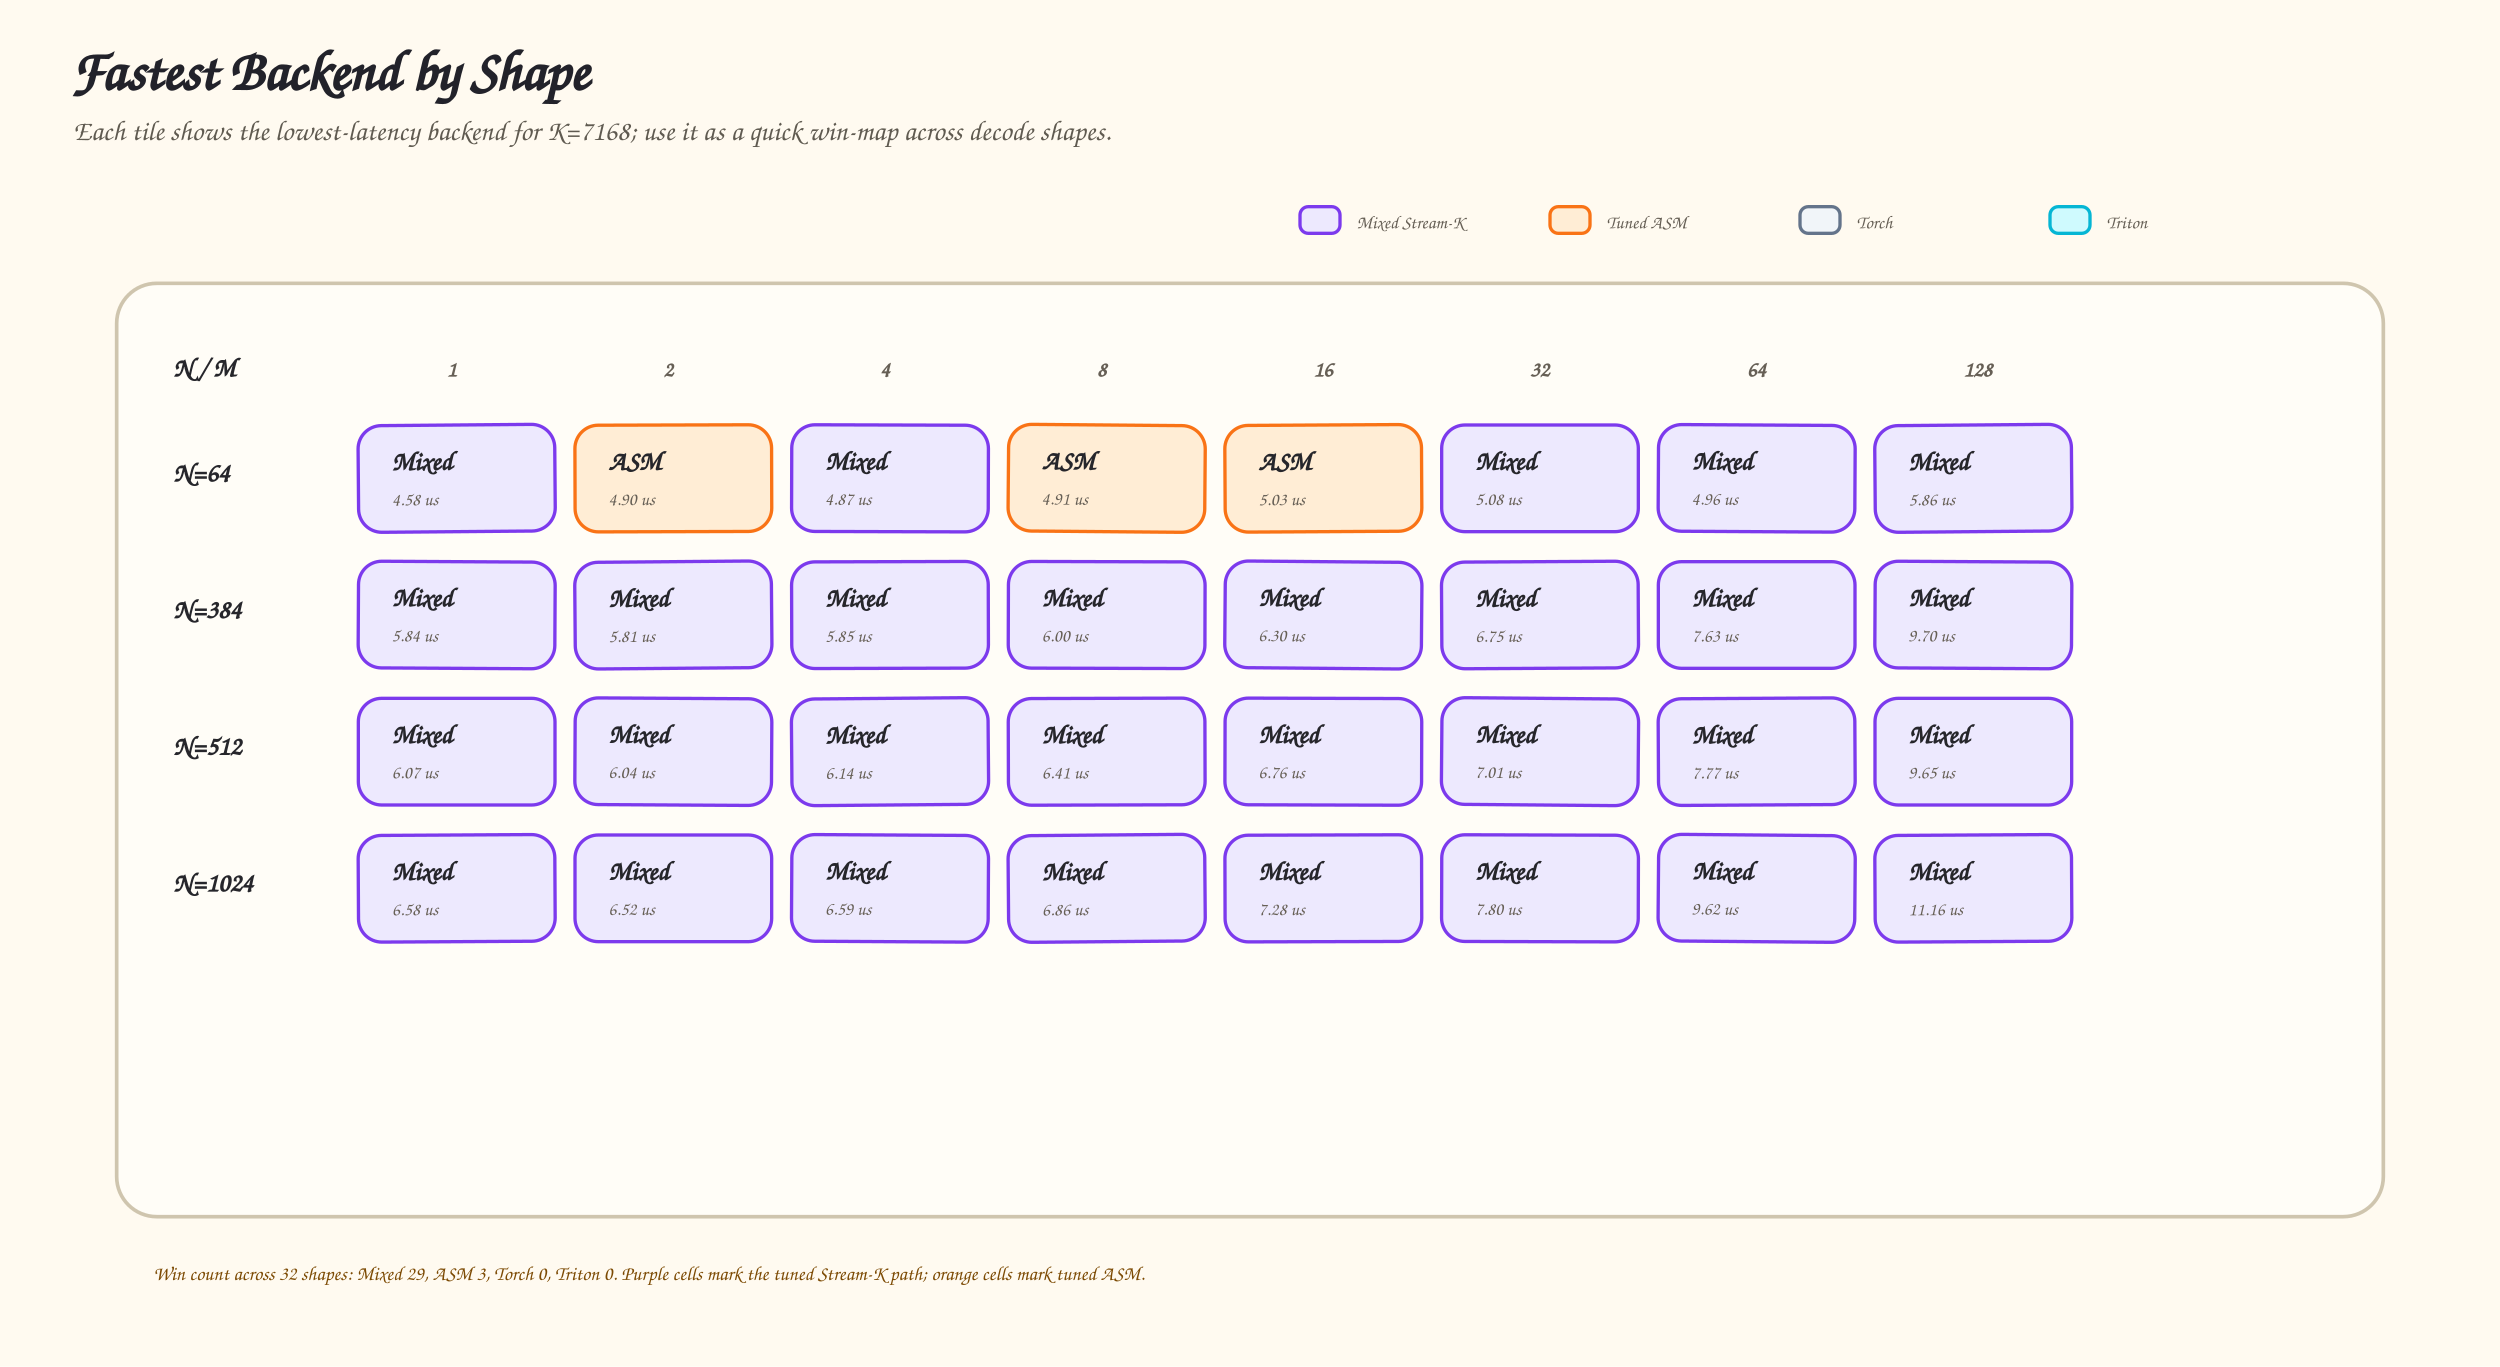
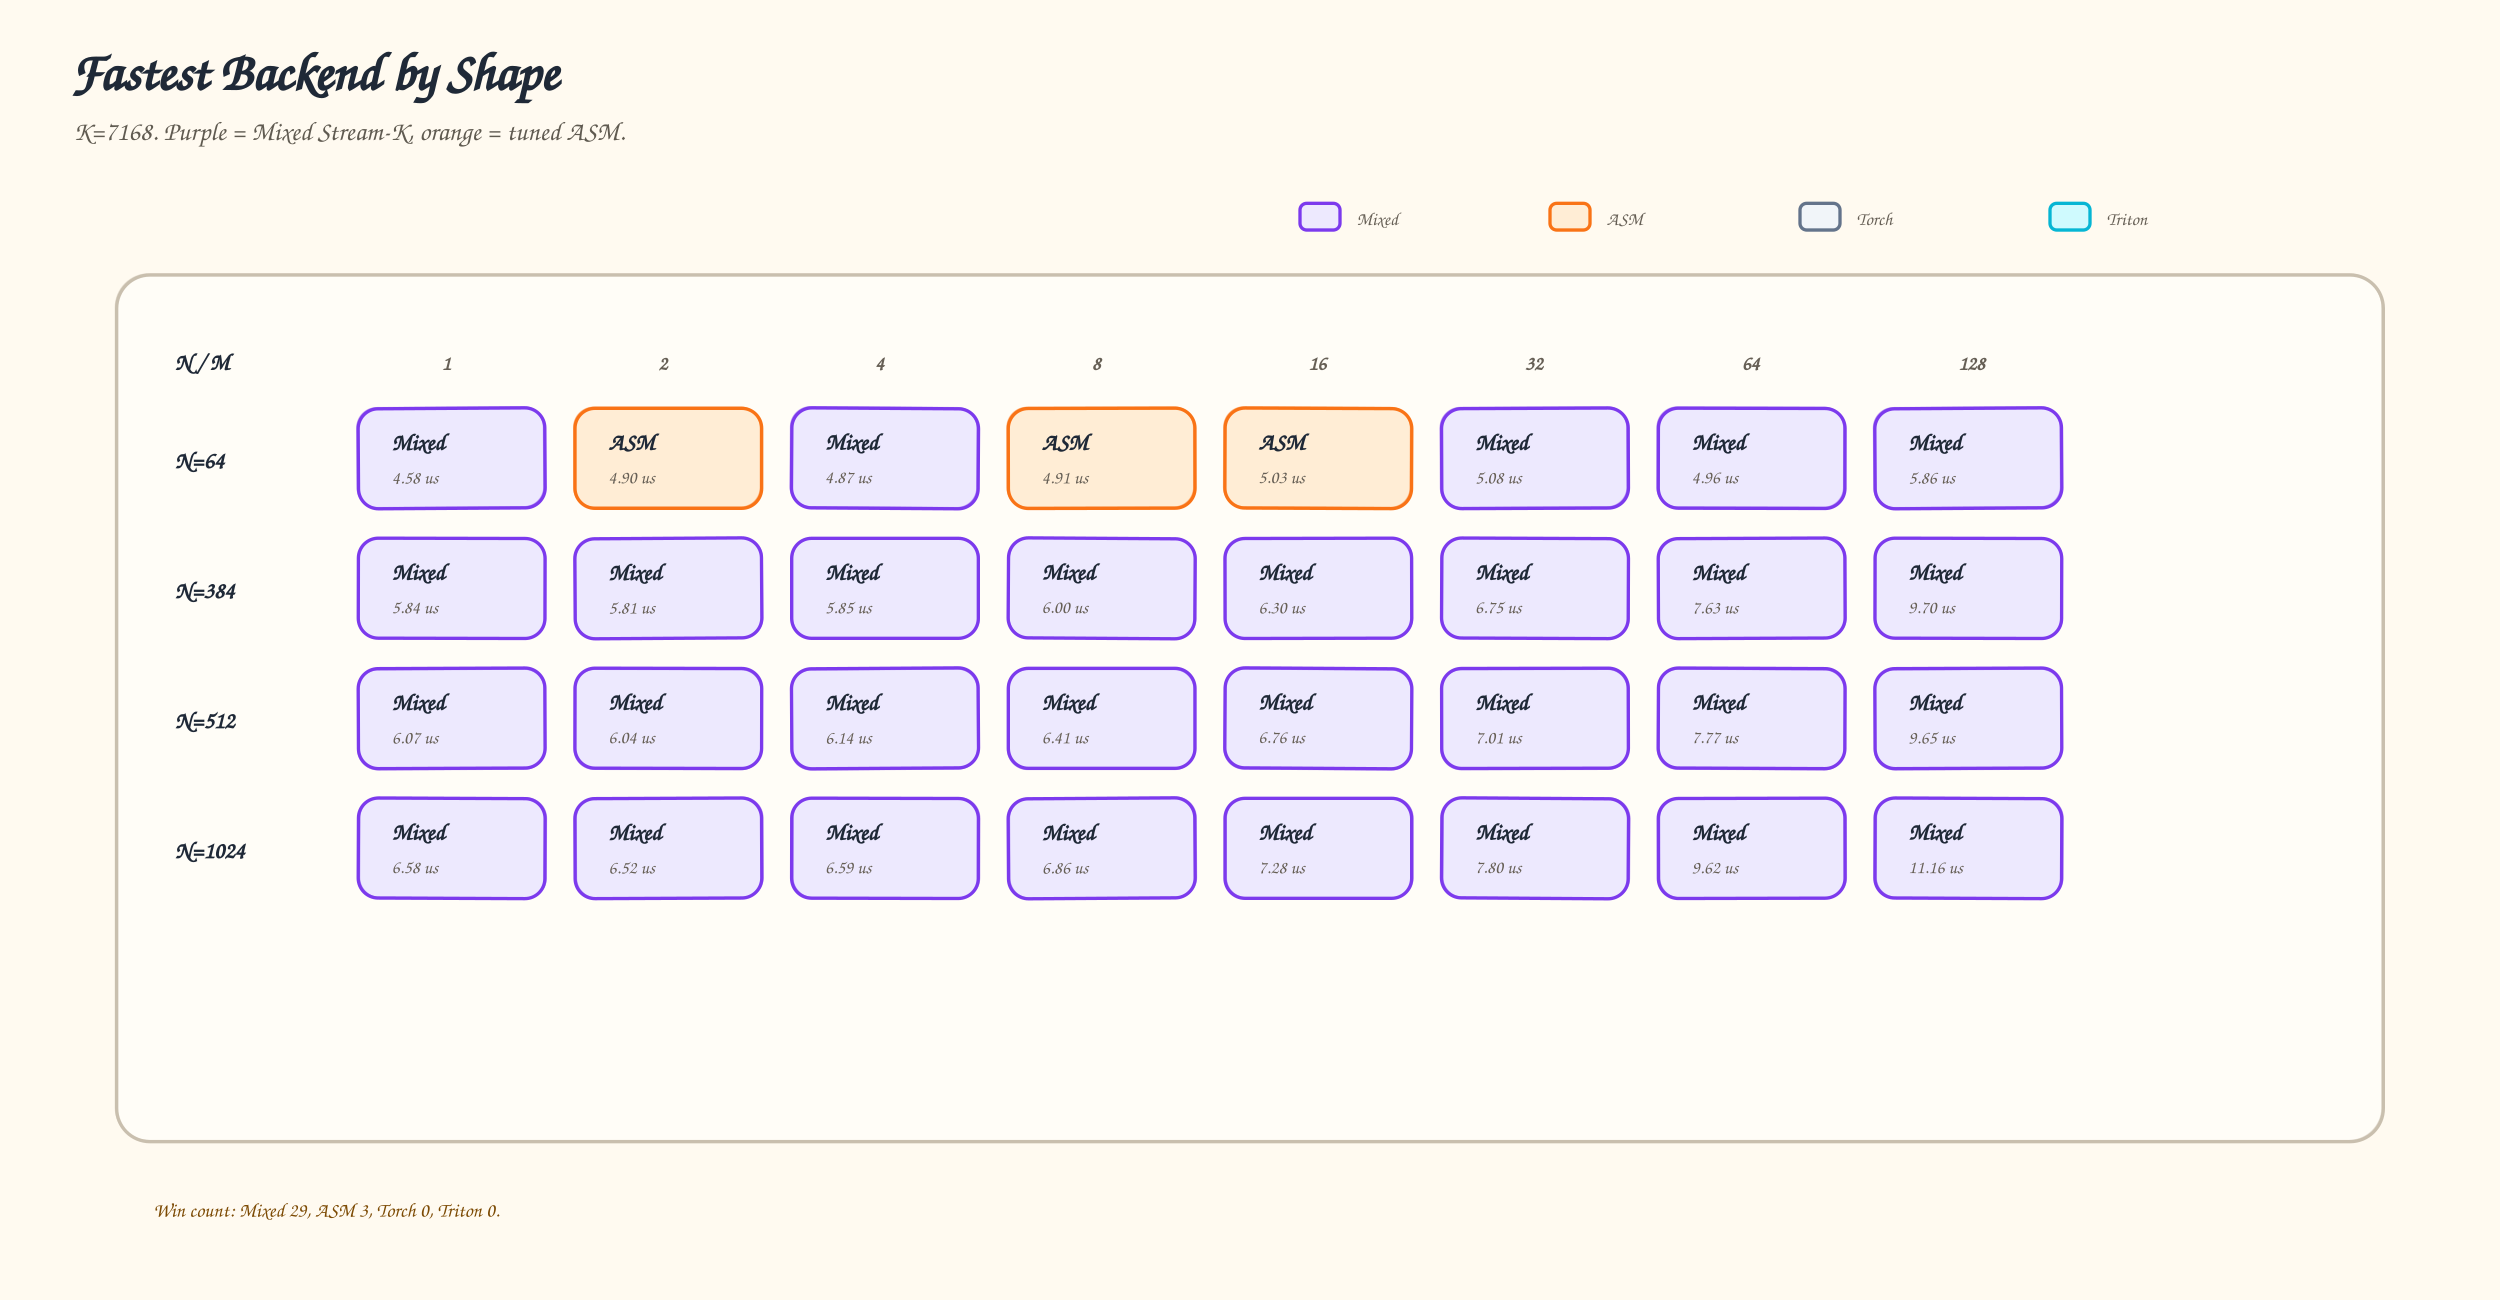
- <svg xmlns="http://www.w3.org/2000/svg" width="1500" height="820" viewBox="0 0 1500 820" role="img" aria-labelledby="title desc">
+ <svg xmlns="http://www.w3.org/2000/svg" width="1500" height="780" viewBox="0 0 1500 780" role="img" aria-labelledby="title desc">
  <defs>
-     <marker id="arrow" markerWidth="10" markerHeight="10" refX="8" refY="3.5" orient="auto" markerUnits="strokeWidth">
-       <path d="M0,0 C3,1 6,3 9,3.5 C6,4 3,6 0,7 Z" fill="#3f3f46" />
+     <marker id="arrow" markerWidth="10" markerHeight="10" refX="8" refY="4" orient="auto" markerUnits="strokeWidth">
+       <path d="M0,0 C3,1 6,3 9,4 C6,5 3,7 0,8 Z" fill="#3f3f46" />
    </marker>
    <style>
-     .bg{fill:#fffaf0}.card{fill:#fffdf7;stroke:#cfc5ae;stroke-width:2.2;rx:24;}
-     .sketch{}.title{font:700 34px "Comic Sans MS", "Comic Neue", "Chalkboard SE", cursive;fill:#22222a}.subtitle{font:500 17px "Comic Sans MS", "Comic Neue", "Chalkboard SE", cursive;fill:#5f5a50}
-     .label{font:700 16px "Comic Sans MS", "Comic Neue", "Chalkboard SE", cursive;fill:#26262b}.axis{font:700 13px "Comic Sans MS", "Comic Neue", "Chalkboard SE", cursive;fill:#665f55}
-     .tiny{font:600 11px "Comic Sans MS", "Comic Neue", "Chalkboard SE", cursive;fill:#665f55}.num{font:800 21px "Comic Sans MS", "Comic Neue", "Chalkboard SE", cursive}.subnum{font:600 11px "Comic Sans MS", "Comic Neue", "Chalkboard SE", cursive}
-     .line{fill:none;stroke-width:3.4;stroke-linejoin:round;stroke-linecap:round;}.dot{stroke:#fffdf7;stroke-width:2;}.tick{stroke:#dfd6c8;stroke-width:1;stroke-dasharray:5 6}.note{font:500 12px "Comic Sans MS", "Comic Neue", "Chalkboard SE", cursive;fill:#7c4a03;}
+     .bg{fill:#fffaf0}.paper{fill:#fffdf7;stroke:#c9bfae;stroke-width:2;rx:20}.title{font:800 32px "Comic Sans MS","Comic Neue","Chalkboard SE",cursive;fill:#1f2937}.subtitle{font:500 16px "Comic Sans MS","Comic Neue","Chalkboard SE",cursive;fill:#5f5a50}.label{font:700 14px "Comic Sans MS","Comic Neue","Chalkboard SE",cursive;fill:#1f2937}.axis{font:700 12px "Comic Sans MS","Comic Neue","Chalkboard SE",cursive;fill:#665f55}.tiny{font:600 11px "Comic Sans MS","Comic Neue","Chalkboard SE",cursive;fill:#665f55}.num{font:800 18px "Comic Sans MS","Comic Neue","Chalkboard SE",cursive;fill:#1f2937}.stat{font:800 26px "Comic Sans MS","Comic Neue","Chalkboard SE",cursive;fill:#1f2937}.small{font:500 13px "Comic Sans MS","Comic Neue","Chalkboard SE",cursive;fill:#5f5a50}.line{fill:none;stroke-width:3.2;stroke-linecap:round;stroke-linejoin:round}.thin{fill:none;stroke:#c9bfae;stroke-width:1.4;stroke-linecap:round}.tick{stroke:#e3dacd;stroke-width:1.2;stroke-dasharray:4 6}.dot{stroke:#fffdf7;stroke-width:2}.note{font:600 12px "Comic Sans MS","Comic Neue","Chalkboard SE",cursive;fill:#7c4a03}.arrow{stroke:#3f3f46;stroke-width:2.4;fill:none;marker-end:url(#arrow);stroke-linecap:round;stroke-linejoin:round}
  </style>
  </defs>
-   <rect class="bg" width="1500" height="820" />
+   <rect class="bg" width="1500" height="780" />
  <text x="42" y="54" class="title">Fastest Backend by Shape</text>
-   <text x="44" y="84" class="subtitle">Each tile shows the lowest-latency backend for K=7168; use it as a quick win-map across decode shapes.</text>
-   <rect class="sketch" x="780" y="124" width="24" height="16" rx="5" fill="#ede9fe" stroke="#7c3aed" stroke-width="2" />
-   <text x="814" y="137" class="tiny">Mixed Stream-K</text>
-   <rect class="sketch" x="930" y="124" width="24" height="16" rx="5" fill="#ffedd5" stroke="#f97316" stroke-width="2" />
-   <text x="964" y="137" class="tiny">Tuned ASM</text>
-   <rect class="sketch" x="1080" y="124" width="24" height="16" rx="5" fill="#f1f5f9" stroke="#64748b" stroke-width="2" />
-   <text x="1114" y="137" class="tiny">Torch</text>
-   <rect class="sketch" x="1230" y="124" width="24" height="16" rx="5" fill="#cffafe" stroke="#06b6d4" stroke-width="2" />
-   <text x="1264" y="137" class="tiny">Triton</text>
-   <rect class="card sketch" x="70" y="170" width="1360" height="560" />
-   <text x="104" y="226" class="label">N / M</text>
-   <text x="268.0" y="226" class="axis">1</text>
-   <text x="398.0" y="226" class="axis">2</text>
-   <text x="528.0" y="226" class="axis">4</text>
-   <text x="658.0" y="226" class="axis">8</text>
-   <text x="788.0" y="226" class="axis">16</text>
-   <text x="918.0" y="226" class="axis">32</text>
-   <text x="1048.0" y="226" class="axis">64</text>
-   <text x="1178.0" y="226" class="axis">128</text>
-   <text x="104" y="289" class="label">N=64</text>
-   <g transform="rotate(-0.48 274 287)">
-     <rect class="sketch" x="215" y="255" width="118" height="64" rx="14" fill="#ede9fe" stroke="#7c3aed" stroke-width="2" />
-     <text x="235" y="282" class="label">Mixed</text>
-     <text x="235" y="303" class="tiny">4.58 us</text>
-   </g>
-   <g transform="rotate(-0.16 404 287)">
-     <rect class="sketch" x="345" y="255" width="118" height="64" rx="14" fill="#ffedd5" stroke="#f97316" stroke-width="2" />
-     <text x="365" y="282" class="label">ASM</text>
-     <text x="365" y="303" class="tiny">4.90 us</text>
-   </g>
-   <g transform="rotate(0.16 534 287)">
-     <rect class="sketch" x="475" y="255" width="118" height="64" rx="14" fill="#ede9fe" stroke="#7c3aed" stroke-width="2" />
-     <text x="495" y="282" class="label">Mixed</text>
-     <text x="495" y="303" class="tiny">4.87 us</text>
-   </g>
-   <g transform="rotate(0.48 664 287)">
-     <rect class="sketch" x="605" y="255" width="118" height="64" rx="14" fill="#ffedd5" stroke="#f97316" stroke-width="2" />
-     <text x="625" y="282" class="label">ASM</text>
-     <text x="625" y="303" class="tiny">4.91 us</text>
-   </g>
-   <g transform="rotate(-0.32 794 287)">
-     <rect class="sketch" x="735" y="255" width="118" height="64" rx="14" fill="#ffedd5" stroke="#f97316" stroke-width="2" />
-     <text x="755" y="282" class="label">ASM</text>
-     <text x="755" y="303" class="tiny">5.03 us</text>
-   </g>
-   <g transform="rotate(0.00 924 287)">
-     <rect class="sketch" x="865" y="255" width="118" height="64" rx="14" fill="#ede9fe" stroke="#7c3aed" stroke-width="2" />
-     <text x="885" y="282" class="label">Mixed</text>
-     <text x="885" y="303" class="tiny">5.08 us</text>
-   </g>
-   <g transform="rotate(0.32 1054 287)">
-     <rect class="sketch" x="995" y="255" width="118" height="64" rx="14" fill="#ede9fe" stroke="#7c3aed" stroke-width="2" />
-     <text x="1015" y="282" class="label">Mixed</text>
-     <text x="1015" y="303" class="tiny">4.96 us</text>
-   </g>
-   <g transform="rotate(-0.48 1184 287)">
-     <rect class="sketch" x="1125" y="255" width="118" height="64" rx="14" fill="#ede9fe" stroke="#7c3aed" stroke-width="2" />
-     <text x="1145" y="282" class="label">Mixed</text>
-     <text x="1145" y="303" class="tiny">5.86 us</text>
-   </g>
-   <text x="104" y="371" class="label">N=384</text>
-   <g transform="rotate(0.32 274 369)">
-     <rect class="sketch" x="215" y="337" width="118" height="64" rx="14" fill="#ede9fe" stroke="#7c3aed" stroke-width="2" />
-     <text x="235" y="364" class="label">Mixed</text>
-     <text x="235" y="385" class="tiny">5.84 us</text>
-   </g>
-   <g transform="rotate(-0.48 404 369)">
-     <rect class="sketch" x="345" y="337" width="118" height="64" rx="14" fill="#ede9fe" stroke="#7c3aed" stroke-width="2" />
-     <text x="365" y="364" class="label">Mixed</text>
-     <text x="365" y="385" class="tiny">5.81 us</text>
-   </g>
-   <g transform="rotate(-0.16 534 369)">
-     <rect class="sketch" x="475" y="337" width="118" height="64" rx="14" fill="#ede9fe" stroke="#7c3aed" stroke-width="2" />
-     <text x="495" y="364" class="label">Mixed</text>
-     <text x="495" y="385" class="tiny">5.85 us</text>
-   </g>
-   <g transform="rotate(0.16 664 369)">
-     <rect class="sketch" x="605" y="337" width="118" height="64" rx="14" fill="#ede9fe" stroke="#7c3aed" stroke-width="2" />
-     <text x="625" y="364" class="label">Mixed</text>
-     <text x="625" y="385" class="tiny">6.00 us</text>
-   </g>
-   <g transform="rotate(0.48 794 369)">
-     <rect class="sketch" x="735" y="337" width="118" height="64" rx="14" fill="#ede9fe" stroke="#7c3aed" stroke-width="2" />
-     <text x="755" y="364" class="label">Mixed</text>
-     <text x="755" y="385" class="tiny">6.30 us</text>
-   </g>
-   <g transform="rotate(-0.32 924 369)">
-     <rect class="sketch" x="865" y="337" width="118" height="64" rx="14" fill="#ede9fe" stroke="#7c3aed" stroke-width="2" />
-     <text x="885" y="364" class="label">Mixed</text>
-     <text x="885" y="385" class="tiny">6.75 us</text>
-   </g>
-   <g transform="rotate(0.00 1054 369)">
-     <rect class="sketch" x="995" y="337" width="118" height="64" rx="14" fill="#ede9fe" stroke="#7c3aed" stroke-width="2" />
-     <text x="1015" y="364" class="label">Mixed</text>
-     <text x="1015" y="385" class="tiny">7.63 us</text>
-   </g>
-   <g transform="rotate(0.32 1184 369)">
-     <rect class="sketch" x="1125" y="337" width="118" height="64" rx="14" fill="#ede9fe" stroke="#7c3aed" stroke-width="2" />
-     <text x="1145" y="364" class="label">Mixed</text>
-     <text x="1145" y="385" class="tiny">9.70 us</text>
-   </g>
-   <text x="104" y="453" class="label">N=512</text>
-   <g transform="rotate(0.00 274 451)">
-     <rect class="sketch" x="215" y="419" width="118" height="64" rx="14" fill="#ede9fe" stroke="#7c3aed" stroke-width="2" />
-     <text x="235" y="446" class="label">Mixed</text>
-     <text x="235" y="467" class="tiny">6.07 us</text>
-   </g>
-   <g transform="rotate(0.32 404 451)">
-     <rect class="sketch" x="345" y="419" width="118" height="64" rx="14" fill="#ede9fe" stroke="#7c3aed" stroke-width="2" />
-     <text x="365" y="446" class="label">Mixed</text>
-     <text x="365" y="467" class="tiny">6.04 us</text>
-   </g>
-   <g transform="rotate(-0.48 534 451)">
-     <rect class="sketch" x="475" y="419" width="118" height="64" rx="14" fill="#ede9fe" stroke="#7c3aed" stroke-width="2" />
-     <text x="495" y="446" class="label">Mixed</text>
-     <text x="495" y="467" class="tiny">6.14 us</text>
-   </g>
-   <g transform="rotate(-0.16 664 451)">
-     <rect class="sketch" x="605" y="419" width="118" height="64" rx="14" fill="#ede9fe" stroke="#7c3aed" stroke-width="2" />
-     <text x="625" y="446" class="label">Mixed</text>
-     <text x="625" y="467" class="tiny">6.41 us</text>
-   </g>
-   <g transform="rotate(0.16 794 451)">
-     <rect class="sketch" x="735" y="419" width="118" height="64" rx="14" fill="#ede9fe" stroke="#7c3aed" stroke-width="2" />
-     <text x="755" y="446" class="label">Mixed</text>
-     <text x="755" y="467" class="tiny">6.76 us</text>
-   </g>
-   <g transform="rotate(0.48 924 451)">
-     <rect class="sketch" x="865" y="419" width="118" height="64" rx="14" fill="#ede9fe" stroke="#7c3aed" stroke-width="2" />
-     <text x="885" y="446" class="label">Mixed</text>
-     <text x="885" y="467" class="tiny">7.01 us</text>
-   </g>
-   <g transform="rotate(-0.32 1054 451)">
-     <rect class="sketch" x="995" y="419" width="118" height="64" rx="14" fill="#ede9fe" stroke="#7c3aed" stroke-width="2" />
-     <text x="1015" y="446" class="label">Mixed</text>
-     <text x="1015" y="467" class="tiny">7.77 us</text>
-   </g>
-   <g transform="rotate(0.00 1184 451)">
-     <rect class="sketch" x="1125" y="419" width="118" height="64" rx="14" fill="#ede9fe" stroke="#7c3aed" stroke-width="2" />
-     <text x="1145" y="446" class="label">Mixed</text>
-     <text x="1145" y="467" class="tiny">9.65 us</text>
-   </g>
-   <text x="104" y="535" class="label">N=1024</text>
-   <g transform="rotate(-0.32 274 533)">
-     <rect class="sketch" x="215" y="501" width="118" height="64" rx="14" fill="#ede9fe" stroke="#7c3aed" stroke-width="2" />
-     <text x="235" y="528" class="label">Mixed</text>
-     <text x="235" y="549" class="tiny">6.58 us</text>
-   </g>
-   <g transform="rotate(0.00 404 533)">
-     <rect class="sketch" x="345" y="501" width="118" height="64" rx="14" fill="#ede9fe" stroke="#7c3aed" stroke-width="2" />
-     <text x="365" y="528" class="label">Mixed</text>
-     <text x="365" y="549" class="tiny">6.52 us</text>
-   </g>
-   <g transform="rotate(0.32 534 533)">
-     <rect class="sketch" x="475" y="501" width="118" height="64" rx="14" fill="#ede9fe" stroke="#7c3aed" stroke-width="2" />
-     <text x="495" y="528" class="label">Mixed</text>
-     <text x="495" y="549" class="tiny">6.59 us</text>
-   </g>
-   <g transform="rotate(-0.48 664 533)">
-     <rect class="sketch" x="605" y="501" width="118" height="64" rx="14" fill="#ede9fe" stroke="#7c3aed" stroke-width="2" />
-     <text x="625" y="528" class="label">Mixed</text>
-     <text x="625" y="549" class="tiny">6.86 us</text>
-   </g>
-   <g transform="rotate(-0.16 794 533)">
-     <rect class="sketch" x="735" y="501" width="118" height="64" rx="14" fill="#ede9fe" stroke="#7c3aed" stroke-width="2" />
-     <text x="755" y="528" class="label">Mixed</text>
-     <text x="755" y="549" class="tiny">7.28 us</text>
-   </g>
-   <g transform="rotate(0.16 924 533)">
-     <rect class="sketch" x="865" y="501" width="118" height="64" rx="14" fill="#ede9fe" stroke="#7c3aed" stroke-width="2" />
-     <text x="885" y="528" class="label">Mixed</text>
-     <text x="885" y="549" class="tiny">7.80 us</text>
-   </g>
-   <g transform="rotate(0.48 1054 533)">
-     <rect class="sketch" x="995" y="501" width="118" height="64" rx="14" fill="#ede9fe" stroke="#7c3aed" stroke-width="2" />
-     <text x="1015" y="528" class="label">Mixed</text>
-     <text x="1015" y="549" class="tiny">9.62 us</text>
-   </g>
-   <g transform="rotate(-0.32 1184 533)">
-     <rect class="sketch" x="1125" y="501" width="118" height="64" rx="14" fill="#ede9fe" stroke="#7c3aed" stroke-width="2" />
-     <text x="1145" y="528" class="label">Mixed</text>
-     <text x="1145" y="549" class="tiny">11.16 us</text>
-   </g>
-   <text x="92" y="768" class="note">Win count across 32 shapes: Mixed 29, ASM 3, Torch 0, Triton 0. Purple cells mark the tuned Stream-K path; orange cells mark tuned ASM.</text>
+   <text x="44" y="84" class="subtitle">K=7168. Purple = Mixed Stream-K, orange = tuned ASM.</text>
+   <rect class="" x="780" y="122" width="24" height="16" rx="4" fill="#ede9fe" stroke="#7c3aed" stroke-width="2" />
+   <rect x="780.0" y="122.3" width="24" height="16" rx="4" fill="none" stroke="#7c3aed" stroke-width="1" opacity="0.45" />
+   <text x="814" y="135" class="tiny">Mixed</text>
+   <rect class="" x="930" y="122" width="24" height="16" rx="4" fill="#ffedd5" stroke="#f97316" stroke-width="2" />
+   <rect x="930.0" y="122.3" width="24" height="16" rx="4" fill="none" stroke="#f97316" stroke-width="1" opacity="0.45" />
+   <text x="964" y="135" class="tiny">ASM</text>
+   <rect class="" x="1080" y="122" width="24" height="16" rx="4" fill="#f1f5f9" stroke="#64748b" stroke-width="2" />
+   <rect x="1080.0" y="122.3" width="24" height="16" rx="4" fill="none" stroke="#64748b" stroke-width="1" opacity="0.45" />
+   <text x="1114" y="135" class="tiny">Torch</text>
+   <rect class="" x="1230" y="122" width="24" height="16" rx="4" fill="#cffafe" stroke="#06b6d4" stroke-width="2" />
+   <rect x="1230.0" y="122.3" width="24" height="16" rx="4" fill="none" stroke="#06b6d4" stroke-width="1" opacity="0.45" />
+   <text x="1264" y="135" class="tiny">Triton</text>
+   <rect class="" x="70" y="165" width="1360" height="520" rx="20" fill="#fffdf7" stroke="#c9bfae" stroke-width="2" />
+   <rect x="69.3" y="164.4" width="1360" height="520" rx="20" fill="none" stroke="#c9bfae" stroke-width="1" opacity="0.45" />
+   <text x="105" y="222" class="label">N / M</text>
+   <text x="265" y="222" class="axis">1</text>
+   <text x="395" y="222" class="axis">2</text>
+   <text x="525" y="222" class="axis">4</text>
+   <text x="655" y="222" class="axis">8</text>
+   <text x="785" y="222" class="axis">16</text>
+   <text x="915" y="222" class="axis">32</text>
+   <text x="1045" y="222" class="axis">64</text>
+   <text x="1175" y="222" class="axis">128</text>
+   <text x="105" y="281" class="label">N=64</text>
+   <g transform="rotate(-0.36 271 275)">
+     <rect class="" x="215" y="245" width="112" height="60" rx="12" fill="#ede9fe" stroke="#7c3aed" stroke-width="2" />
+     <rect x="214.3" y="244.4" width="112" height="60" rx="12" fill="none" stroke="#7c3aed" stroke-width="1" opacity="0.45" />
+     <text x="235" y="270" class="label">Mixed</text>
+     <text x="235" y="290" class="tiny">4.58 us</text>
+   </g>
+   <g transform="rotate(0.00 401 275)">
+     <rect class="" x="345" y="245" width="112" height="60" rx="12" fill="#ffedd5" stroke="#f97316" stroke-width="2" />
+     <rect x="344.3" y="244.4" width="112" height="60" rx="12" fill="none" stroke="#f97316" stroke-width="1" opacity="0.45" />
+     <text x="365" y="270" class="label">ASM</text>
+     <text x="365" y="290" class="tiny">4.90 us</text>
+   </g>
+   <g transform="rotate(0.36 531 275)">
+     <rect class="" x="475" y="245" width="112" height="60" rx="12" fill="#ede9fe" stroke="#7c3aed" stroke-width="2" />
+     <rect x="474.3" y="244.4" width="112" height="60" rx="12" fill="none" stroke="#7c3aed" stroke-width="1" opacity="0.45" />
+     <text x="495" y="270" class="label">Mixed</text>
+     <text x="495" y="290" class="tiny">4.87 us</text>
+   </g>
+   <g transform="rotate(-0.12 661 275)">
+     <rect class="" x="605" y="245" width="112" height="60" rx="12" fill="#ffedd5" stroke="#f97316" stroke-width="2" />
+     <rect x="604.3" y="244.4" width="112" height="60" rx="12" fill="none" stroke="#f97316" stroke-width="1" opacity="0.45" />
+     <text x="625" y="270" class="label">ASM</text>
+     <text x="625" y="290" class="tiny">4.91 us</text>
+   </g>
+   <g transform="rotate(0.24 791 275)">
+     <rect class="" x="735" y="245" width="112" height="60" rx="12" fill="#ffedd5" stroke="#f97316" stroke-width="2" />
+     <rect x="734.3" y="244.4" width="112" height="60" rx="12" fill="none" stroke="#f97316" stroke-width="1" opacity="0.45" />
+     <text x="755" y="270" class="label">ASM</text>
+     <text x="755" y="290" class="tiny">5.03 us</text>
+   </g>
+   <g transform="rotate(-0.24 921 275)">
+     <rect class="" x="865" y="245" width="112" height="60" rx="12" fill="#ede9fe" stroke="#7c3aed" stroke-width="2" />
+     <rect x="864.3" y="244.4" width="112" height="60" rx="12" fill="none" stroke="#7c3aed" stroke-width="1" opacity="0.45" />
+     <text x="885" y="270" class="label">Mixed</text>
+     <text x="885" y="290" class="tiny">5.08 us</text>
+   </g>
+   <g transform="rotate(0.12 1051 275)">
+     <rect class="" x="995" y="245" width="112" height="60" rx="12" fill="#ede9fe" stroke="#7c3aed" stroke-width="2" />
+     <rect x="994.3" y="244.4" width="112" height="60" rx="12" fill="none" stroke="#7c3aed" stroke-width="1" opacity="0.45" />
+     <text x="1015" y="270" class="label">Mixed</text>
+     <text x="1015" y="290" class="tiny">4.96 us</text>
+   </g>
+   <g transform="rotate(-0.36 1181 275)">
+     <rect class="" x="1125" y="245" width="112" height="60" rx="12" fill="#ede9fe" stroke="#7c3aed" stroke-width="2" />
+     <rect x="1124.3" y="244.4" width="112" height="60" rx="12" fill="none" stroke="#7c3aed" stroke-width="1" opacity="0.45" />
+     <text x="1145" y="270" class="label">Mixed</text>
+     <text x="1145" y="290" class="tiny">5.86 us</text>
+   </g>
+   <text x="105" y="359" class="label">N=384</text>
+   <g transform="rotate(0.12 271 353)">
+     <rect class="" x="215" y="323" width="112" height="60" rx="12" fill="#ede9fe" stroke="#7c3aed" stroke-width="2" />
+     <rect x="215.3" y="323.0" width="112" height="60" rx="12" fill="none" stroke="#7c3aed" stroke-width="1" opacity="0.45" />
+     <text x="235" y="348" class="label">Mixed</text>
+     <text x="235" y="368" class="tiny">5.84 us</text>
+   </g>
+   <g transform="rotate(-0.36 401 353)">
+     <rect class="" x="345" y="323" width="112" height="60" rx="12" fill="#ede9fe" stroke="#7c3aed" stroke-width="2" />
+     <rect x="345.4" y="323.0" width="112" height="60" rx="12" fill="none" stroke="#7c3aed" stroke-width="1" opacity="0.45" />
+     <text x="365" y="348" class="label">Mixed</text>
+     <text x="365" y="368" class="tiny">5.81 us</text>
+   </g>
+   <g transform="rotate(0.00 531 353)">
+     <rect class="" x="475" y="323" width="112" height="60" rx="12" fill="#ede9fe" stroke="#7c3aed" stroke-width="2" />
+     <rect x="475.4" y="323.0" width="112" height="60" rx="12" fill="none" stroke="#7c3aed" stroke-width="1" opacity="0.45" />
+     <text x="495" y="348" class="label">Mixed</text>
+     <text x="495" y="368" class="tiny">5.85 us</text>
+   </g>
+   <g transform="rotate(0.36 661 353)">
+     <rect class="" x="605" y="323" width="112" height="60" rx="12" fill="#ede9fe" stroke="#7c3aed" stroke-width="2" />
+     <rect x="605.4" y="323.0" width="112" height="60" rx="12" fill="none" stroke="#7c3aed" stroke-width="1" opacity="0.45" />
+     <text x="625" y="348" class="label">Mixed</text>
+     <text x="625" y="368" class="tiny">6.00 us</text>
+   </g>
+   <g transform="rotate(-0.12 791 353)">
+     <rect class="" x="735" y="323" width="112" height="60" rx="12" fill="#ede9fe" stroke="#7c3aed" stroke-width="2" />
+     <rect x="735.4" y="323.0" width="112" height="60" rx="12" fill="none" stroke="#7c3aed" stroke-width="1" opacity="0.45" />
+     <text x="755" y="348" class="label">Mixed</text>
+     <text x="755" y="368" class="tiny">6.30 us</text>
+   </g>
+   <g transform="rotate(0.24 921 353)">
+     <rect class="" x="865" y="323" width="112" height="60" rx="12" fill="#ede9fe" stroke="#7c3aed" stroke-width="2" />
+     <rect x="865.4" y="323.0" width="112" height="60" rx="12" fill="none" stroke="#7c3aed" stroke-width="1" opacity="0.45" />
+     <text x="885" y="348" class="label">Mixed</text>
+     <text x="885" y="368" class="tiny">6.75 us</text>
+   </g>
+   <g transform="rotate(-0.24 1051 353)">
+     <rect class="" x="995" y="323" width="112" height="60" rx="12" fill="#ede9fe" stroke="#7c3aed" stroke-width="2" />
+     <rect x="995.4" y="323.0" width="112" height="60" rx="12" fill="none" stroke="#7c3aed" stroke-width="1" opacity="0.45" />
+     <text x="1015" y="348" class="label">Mixed</text>
+     <text x="1015" y="368" class="tiny">7.63 us</text>
+   </g>
+   <g transform="rotate(0.12 1181 353)">
+     <rect class="" x="1125" y="323" width="112" height="60" rx="12" fill="#ede9fe" stroke="#7c3aed" stroke-width="2" />
+     <rect x="1125.3" y="323.0" width="112" height="60" rx="12" fill="none" stroke="#7c3aed" stroke-width="1" opacity="0.45" />
+     <text x="1145" y="348" class="label">Mixed</text>
+     <text x="1145" y="368" class="tiny">9.70 us</text>
+   </g>
+   <text x="105" y="437" class="label">N=512</text>
+   <g transform="rotate(-0.24 271 431)">
+     <rect class="" x="215" y="401" width="112" height="60" rx="12" fill="#ede9fe" stroke="#7c3aed" stroke-width="2" />
+     <rect x="214.7" y="401.6" width="112" height="60" rx="12" fill="none" stroke="#7c3aed" stroke-width="1" opacity="0.45" />
+     <text x="235" y="426" class="label">Mixed</text>
+     <text x="235" y="446" class="tiny">6.07 us</text>
+   </g>
+   <g transform="rotate(0.12 401 431)">
+     <rect class="" x="345" y="401" width="112" height="60" rx="12" fill="#ede9fe" stroke="#7c3aed" stroke-width="2" />
+     <rect x="344.6" y="401.6" width="112" height="60" rx="12" fill="none" stroke="#7c3aed" stroke-width="1" opacity="0.45" />
+     <text x="365" y="426" class="label">Mixed</text>
+     <text x="365" y="446" class="tiny">6.04 us</text>
+   </g>
+   <g transform="rotate(-0.36 531 431)">
+     <rect class="" x="475" y="401" width="112" height="60" rx="12" fill="#ede9fe" stroke="#7c3aed" stroke-width="2" />
+     <rect x="474.6" y="401.6" width="112" height="60" rx="12" fill="none" stroke="#7c3aed" stroke-width="1" opacity="0.45" />
+     <text x="495" y="426" class="label">Mixed</text>
+     <text x="495" y="446" class="tiny">6.14 us</text>
+   </g>
+   <g transform="rotate(0.00 661 431)">
+     <rect class="" x="605" y="401" width="112" height="60" rx="12" fill="#ede9fe" stroke="#7c3aed" stroke-width="2" />
+     <rect x="604.6" y="401.6" width="112" height="60" rx="12" fill="none" stroke="#7c3aed" stroke-width="1" opacity="0.45" />
+     <text x="625" y="426" class="label">Mixed</text>
+     <text x="625" y="446" class="tiny">6.41 us</text>
+   </g>
+   <g transform="rotate(0.36 791 431)">
+     <rect class="" x="735" y="401" width="112" height="60" rx="12" fill="#ede9fe" stroke="#7c3aed" stroke-width="2" />
+     <rect x="734.6" y="401.6" width="112" height="60" rx="12" fill="none" stroke="#7c3aed" stroke-width="1" opacity="0.45" />
+     <text x="755" y="426" class="label">Mixed</text>
+     <text x="755" y="446" class="tiny">6.76 us</text>
+   </g>
+   <g transform="rotate(-0.12 921 431)">
+     <rect class="" x="865" y="401" width="112" height="60" rx="12" fill="#ede9fe" stroke="#7c3aed" stroke-width="2" />
+     <rect x="864.6" y="401.6" width="112" height="60" rx="12" fill="none" stroke="#7c3aed" stroke-width="1" opacity="0.45" />
+     <text x="885" y="426" class="label">Mixed</text>
+     <text x="885" y="446" class="tiny">7.01 us</text>
+   </g>
+   <g transform="rotate(0.24 1051 431)">
+     <rect class="" x="995" y="401" width="112" height="60" rx="12" fill="#ede9fe" stroke="#7c3aed" stroke-width="2" />
+     <rect x="994.6" y="401.6" width="112" height="60" rx="12" fill="none" stroke="#7c3aed" stroke-width="1" opacity="0.45" />
+     <text x="1015" y="426" class="label">Mixed</text>
+     <text x="1015" y="446" class="tiny">7.77 us</text>
+   </g>
+   <g transform="rotate(-0.24 1181 431)">
+     <rect class="" x="1125" y="401" width="112" height="60" rx="12" fill="#ede9fe" stroke="#7c3aed" stroke-width="2" />
+     <rect x="1124.7" y="401.6" width="112" height="60" rx="12" fill="none" stroke="#7c3aed" stroke-width="1" opacity="0.45" />
+     <text x="1145" y="426" class="label">Mixed</text>
+     <text x="1145" y="446" class="tiny">9.65 us</text>
+   </g>
+   <text x="105" y="515" class="label">N=1024</text>
+   <g transform="rotate(0.24 271 509)">
+     <rect class="" x="215" y="479" width="112" height="60" rx="12" fill="#ede9fe" stroke="#7c3aed" stroke-width="2" />
+     <rect x="215.7" y="478.7" width="112" height="60" rx="12" fill="none" stroke="#7c3aed" stroke-width="1" opacity="0.45" />
+     <text x="235" y="504" class="label">Mixed</text>
+     <text x="235" y="524" class="tiny">6.58 us</text>
+   </g>
+   <g transform="rotate(-0.24 401 509)">
+     <rect class="" x="345" y="479" width="112" height="60" rx="12" fill="#ede9fe" stroke="#7c3aed" stroke-width="2" />
+     <rect x="345.7" y="478.7" width="112" height="60" rx="12" fill="none" stroke="#7c3aed" stroke-width="1" opacity="0.45" />
+     <text x="365" y="504" class="label">Mixed</text>
+     <text x="365" y="524" class="tiny">6.52 us</text>
+   </g>
+   <g transform="rotate(0.12 531 509)">
+     <rect class="" x="475" y="479" width="112" height="60" rx="12" fill="#ede9fe" stroke="#7c3aed" stroke-width="2" />
+     <rect x="475.7" y="478.7" width="112" height="60" rx="12" fill="none" stroke="#7c3aed" stroke-width="1" opacity="0.45" />
+     <text x="495" y="504" class="label">Mixed</text>
+     <text x="495" y="524" class="tiny">6.59 us</text>
+   </g>
+   <g transform="rotate(-0.36 661 509)">
+     <rect class="" x="605" y="479" width="112" height="60" rx="12" fill="#ede9fe" stroke="#7c3aed" stroke-width="2" />
+     <rect x="605.7" y="478.7" width="112" height="60" rx="12" fill="none" stroke="#7c3aed" stroke-width="1" opacity="0.45" />
+     <text x="625" y="504" class="label">Mixed</text>
+     <text x="625" y="524" class="tiny">6.86 us</text>
+   </g>
+   <g transform="rotate(0.00 791 509)">
+     <rect class="" x="735" y="479" width="112" height="60" rx="12" fill="#ede9fe" stroke="#7c3aed" stroke-width="2" />
+     <rect x="735.7" y="478.7" width="112" height="60" rx="12" fill="none" stroke="#7c3aed" stroke-width="1" opacity="0.45" />
+     <text x="755" y="504" class="label">Mixed</text>
+     <text x="755" y="524" class="tiny">7.28 us</text>
+   </g>
+   <g transform="rotate(0.36 921 509)">
+     <rect class="" x="865" y="479" width="112" height="60" rx="12" fill="#ede9fe" stroke="#7c3aed" stroke-width="2" />
+     <rect x="865.7" y="478.7" width="112" height="60" rx="12" fill="none" stroke="#7c3aed" stroke-width="1" opacity="0.45" />
+     <text x="885" y="504" class="label">Mixed</text>
+     <text x="885" y="524" class="tiny">7.80 us</text>
+   </g>
+   <g transform="rotate(-0.12 1051 509)">
+     <rect class="" x="995" y="479" width="112" height="60" rx="12" fill="#ede9fe" stroke="#7c3aed" stroke-width="2" />
+     <rect x="995.7" y="478.7" width="112" height="60" rx="12" fill="none" stroke="#7c3aed" stroke-width="1" opacity="0.45" />
+     <text x="1015" y="504" class="label">Mixed</text>
+     <text x="1015" y="524" class="tiny">9.62 us</text>
+   </g>
+   <g transform="rotate(0.24 1181 509)">
+     <rect class="" x="1125" y="479" width="112" height="60" rx="12" fill="#ede9fe" stroke="#7c3aed" stroke-width="2" />
+     <rect x="1125.7" y="478.7" width="112" height="60" rx="12" fill="none" stroke="#7c3aed" stroke-width="1" opacity="0.45" />
+     <text x="1145" y="504" class="label">Mixed</text>
+     <text x="1145" y="524" class="tiny">11.16 us</text>
+   </g>
+   <text x="92" y="730" class="note">Win count: Mixed 29, ASM 3, Torch 0, Triton 0.</text>
</svg>
